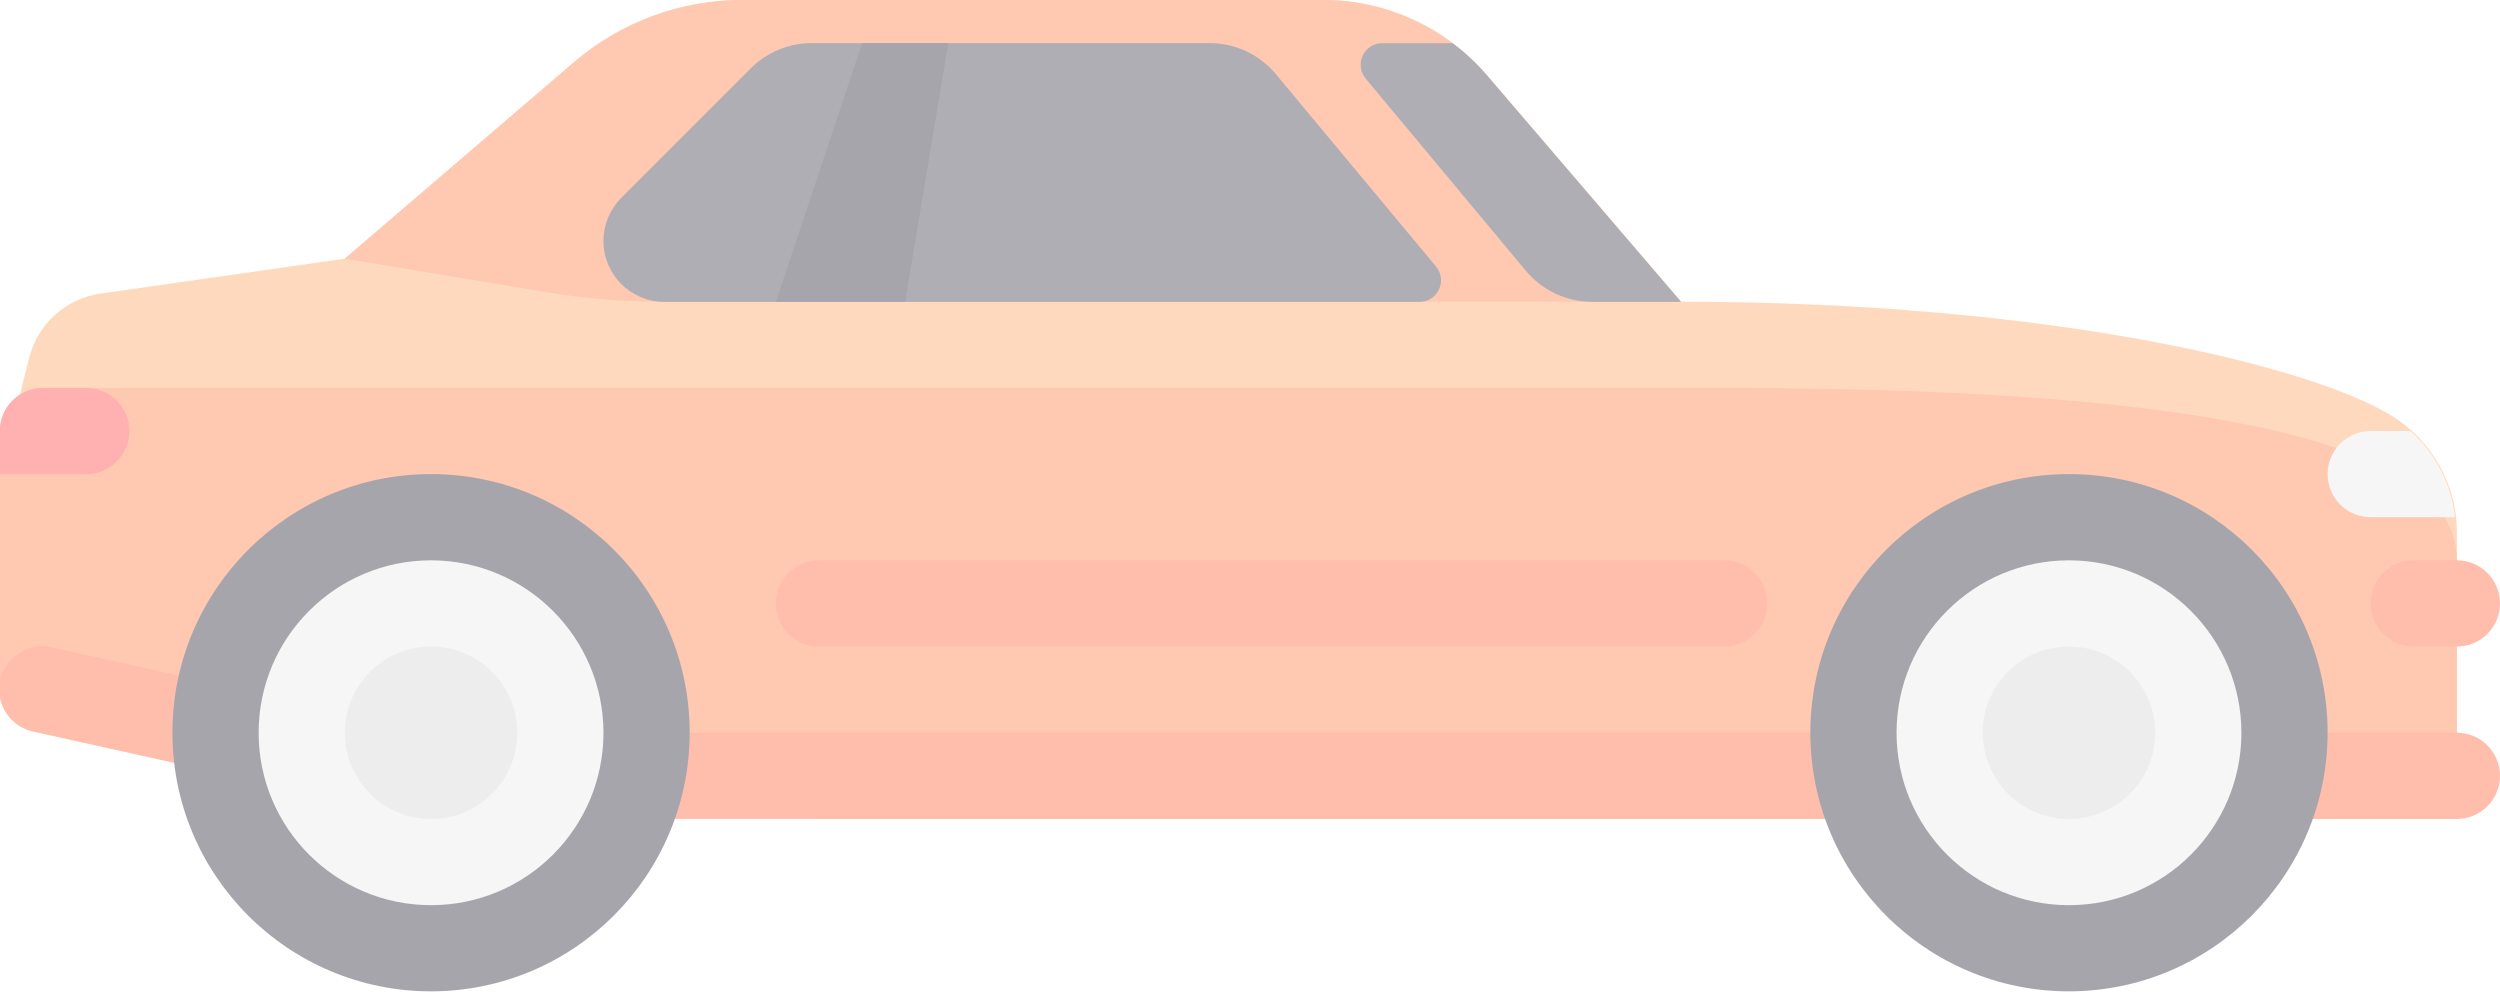
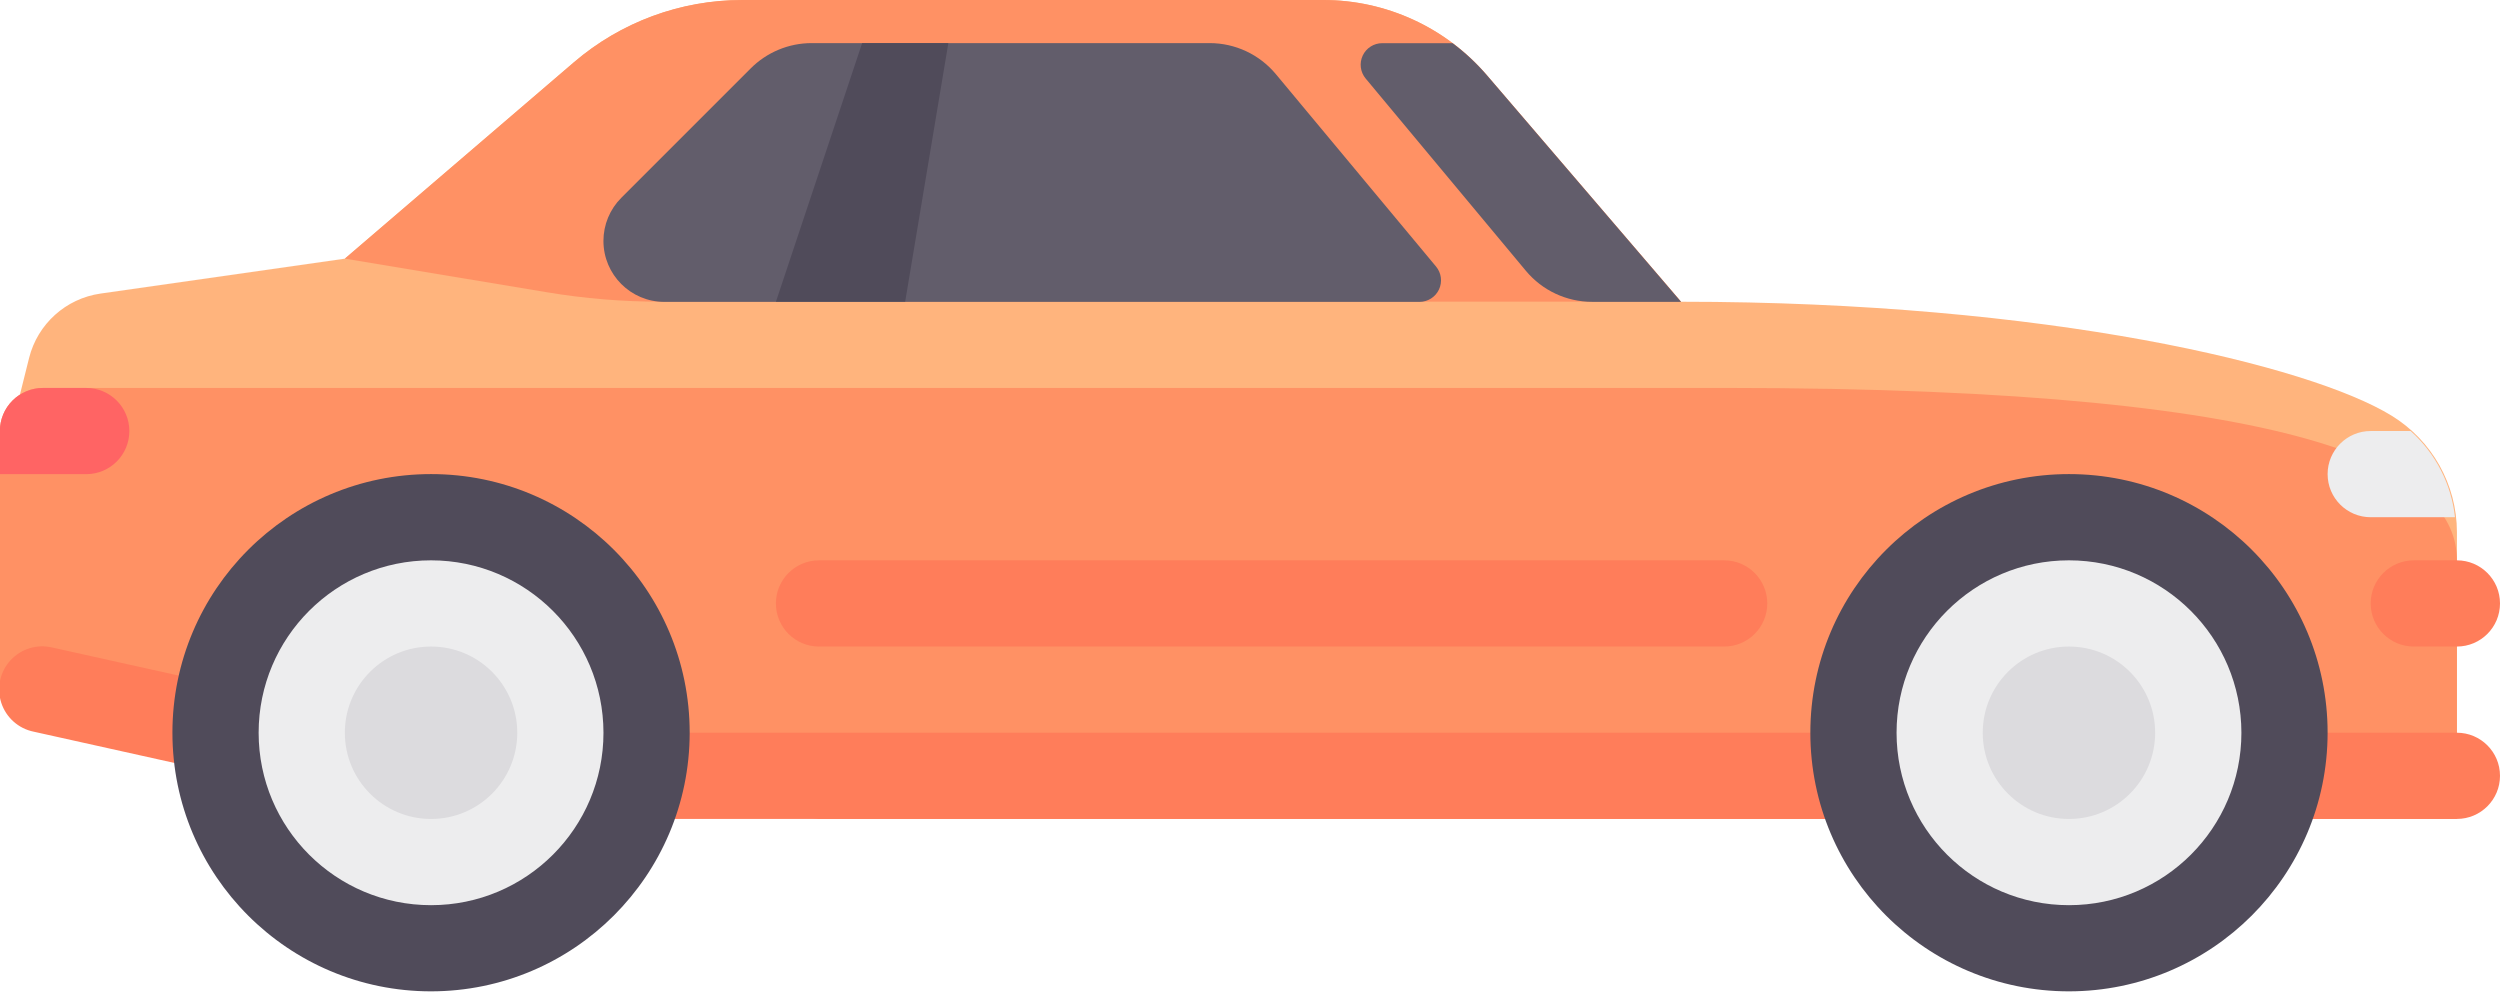
<svg xmlns="http://www.w3.org/2000/svg" width="68.901" height="27.322" viewBox="0 0 68.901 27.322">
-   <g id="automobile" transform="translate(0 0)" opacity="0.5">
-     <path id="Path_2726" data-name="Path 2726" d="M65.917,165.941c-2.238-1.378-9.455-3.14-19.583-3.14l-5.35-6.241a5.94,5.94,0,0,0-4.51-2.074H20.46a7.128,7.128,0,0,0-4.639,1.716l-6.313,5.412-6.734.962A2.376,2.376,0,0,0,.806,164.35l-.8,3.2,17.819,8.315H67.718v-6.716A3.768,3.768,0,0,0,65.917,165.941Z" transform="translate(-0.004 -154.485)" fill="#ffb47d" />
-     <path id="Path_2727" data-name="Path 2727" d="M67.716,238.683c0-2.376-3.564-4.752-20.195-4.752H1.192A1.188,1.188,0,0,0,0,235.119v7.128l22.571,3.564H67.717v-7.127Z" transform="translate(-0.003 -223.24)" fill="#ff9164" />
-     <path id="Path_2728" data-name="Path 2728" d="M67.712,289.277h-55.7L1.445,286.93a1.188,1.188,0,1,0-.515,2.319l10.691,2.376a1.169,1.169,0,0,0,.257.028H67.712a1.188,1.188,0,0,0,0-2.376Z" transform="translate(0.001 -269.083)" fill="#ff7d5a" />
-     <ellipse id="Ellipse_6" data-name="Ellipse 6" cx="5.94" cy="5.94" rx="5.94" ry="5.94" transform="translate(51.081 14.255)" fill="#ededee" />
-     <path id="Path_2729" data-name="Path 2729" d="M377.888,265.841a7.128,7.128,0,1,1,7.128-7.128A7.135,7.135,0,0,1,377.888,265.841Zm0-11.879a4.752,4.752,0,1,0,4.752,4.752A4.757,4.757,0,0,0,377.888,253.962Z" transform="translate(-320.866 -238.519)" fill="#504b5a" />
-     <ellipse id="Ellipse_7" data-name="Ellipse 7" cx="2.376" cy="2.376" rx="2.376" ry="2.376" transform="translate(54.645 17.819)" fill="#dcdbde" />
-     <ellipse id="Ellipse_8" data-name="Ellipse 8" cx="5.94" cy="5.94" rx="5.94" ry="5.94" transform="translate(5.94 14.255)" fill="#ededee" />
-     <path id="Path_2730" data-name="Path 2730" d="M42.442,265.841a7.128,7.128,0,1,1,7.128-7.128A7.135,7.135,0,0,1,42.442,265.841Zm0-11.879a4.752,4.752,0,1,0,4.752,4.752A4.757,4.757,0,0,0,42.442,253.962Z" transform="translate(-30.562 -238.519)" fill="#504b5a" />
-     <ellipse id="Ellipse_9" data-name="Ellipse 9" cx="2.376" cy="2.376" rx="2.376" ry="2.376" transform="translate(9.504 17.819)" fill="#dcdbde" />
-     <g id="Group_388" data-name="Group 388" transform="translate(21.384 15.443)">
-       <path id="Path_2731" data-name="Path 2731" d="M185.035,271.618H160.089a1.188,1.188,0,0,1-1.188-1.188h0a1.188,1.188,0,0,1,1.188-1.188h24.947a1.188,1.188,0,0,1,1.188,1.188h0A1.188,1.188,0,0,1,185.035,271.618Z" transform="translate(-158.901 -269.242)" fill="#ff7d5a" />
-       <path id="Path_2732" data-name="Path 2732" d="M487.894,271.618h-1.188a1.188,1.188,0,0,1-1.188-1.188h0a1.188,1.188,0,0,1,1.188-1.188h1.188a1.188,1.188,0,0,1,1.188,1.188h0A1.188,1.188,0,0,1,487.894,271.618Z" transform="translate(-441.565 -269.242)" fill="#ff7d5a" />
-     </g>
-     <path id="Path_2733" data-name="Path 2733" d="M70.624,161.612l6.313-5.412a7.128,7.128,0,0,1,4.639-1.716H97.59a5.94,5.94,0,0,1,4.51,2.074l5.35,6.241H79.324a19.009,19.009,0,0,1-3.125-.259Z" transform="translate(-61.12 -154.484)" fill="#ff9164" />
-     <path id="Path_2734" data-name="Path 2734" d="M142.117,164.167a2.376,2.376,0,0,0-1.825-.855H129.321a2.375,2.375,0,0,0-1.68.7l-3.564,3.564a1.68,1.68,0,0,0-.492,1.188h0a1.68,1.68,0,0,0,1.68,1.68h20.811a.594.594,0,0,0,.456-.974Z" transform="translate(-106.954 -162.124)" fill="#625d6b" />
-     <path id="Path_2735" data-name="Path 2735" d="M162.462,170.439H158.9l2.376-7.127h2.376Z" transform="translate(-137.515 -162.124)" fill="#504b5a" />
-     <path id="Path_2736" data-name="Path 2736" d="M478.978,242.759h-1.1a1.188,1.188,0,0,0,0,2.376H480.2A3.72,3.72,0,0,0,478.978,242.759Z" transform="translate(-412.54 -230.88)" fill="#ededee" />
-     <path id="Path_2737" data-name="Path 2737" d="M282.138,164.2a5.931,5.931,0,0,0-.947-.886h-1.939a.594.594,0,0,0-.456.974l4.416,5.3a2.376,2.376,0,0,0,1.825.855h2.451Z" transform="translate(-241.158 -162.124)" fill="#625d6b" />
-     <path id="Path_2738" data-name="Path 2738" d="M0,235.12v1.188H2.38a1.188,1.188,0,0,0,0-2.376H1.192A1.188,1.188,0,0,0,0,235.12Z" transform="translate(-0.003 -223.241)" fill="#ff6464" />
+   <g id="Group_636" data-name="Group 636" transform="translate(-535 -1289)">
+     <path id="Path_2726" data-name="Path 2726" d="M65.917,165.941c-2.238-1.378-9.455-3.14-19.583-3.14l-5.35-6.241a5.94,5.94,0,0,0-4.51-2.074H20.46a7.128,7.128,0,0,0-4.639,1.716l-6.313,5.412-6.734.962A2.376,2.376,0,0,0,.806,164.35l-.8,3.2,17.819,8.315H67.718v-6.716A3.768,3.768,0,0,0,65.917,165.941Z" transform="translate(534.996 1134.515)" fill="#ffb47d" />
+     <path id="Path_2727" data-name="Path 2727" d="M67.716,238.683c0-2.376-3.564-4.752-20.195-4.752H1.192A1.188,1.188,0,0,0,0,235.119v7.128l22.571,3.564H67.717v-7.127Z" transform="translate(534.997 1065.76)" fill="#ff9164" />
+     <path id="Path_2728" data-name="Path 2728" d="M67.712,289.277h-55.7L1.445,286.93a1.188,1.188,0,1,0-.515,2.319l10.691,2.376a1.169,1.169,0,0,0,.257.028H67.712a1.188,1.188,0,0,0,0-2.376Z" transform="translate(535.001 1019.917)" fill="#ff7d5a" />
+     <ellipse id="Ellipse_6" data-name="Ellipse 6" cx="5.94" cy="5.94" rx="5.94" ry="5.94" transform="translate(586.081 1303.255)" fill="#ededee" />
+     <path id="Path_2729" data-name="Path 2729" d="M377.888,265.841a7.128,7.128,0,1,1,7.128-7.128A7.135,7.135,0,0,1,377.888,265.841Zm0-11.879a4.752,4.752,0,1,0,4.752,4.752A4.757,4.757,0,0,0,377.888,253.962Z" transform="translate(214.134 1050.481)" fill="#504b5a" />
+     <ellipse id="Ellipse_7" data-name="Ellipse 7" cx="2.376" cy="2.376" rx="2.376" ry="2.376" transform="translate(589.645 1306.819)" fill="#dcdbde" />
+     <ellipse id="Ellipse_8" data-name="Ellipse 8" cx="5.94" cy="5.94" rx="5.94" ry="5.94" transform="translate(540.94 1303.255)" fill="#ededee" />
+     <path id="Path_2730" data-name="Path 2730" d="M42.442,265.841a7.128,7.128,0,1,1,7.128-7.128A7.135,7.135,0,0,1,42.442,265.841Zm0-11.879a4.752,4.752,0,1,0,4.752,4.752A4.757,4.757,0,0,0,42.442,253.962Z" transform="translate(504.438 1050.481)" fill="#504b5a" />
+     <ellipse id="Ellipse_9" data-name="Ellipse 9" cx="2.376" cy="2.376" rx="2.376" ry="2.376" transform="translate(544.504 1306.819)" fill="#dcdbde" />
+     <path id="Path_2731" data-name="Path 2731" d="M185.035,271.618H160.089a1.188,1.188,0,0,1-1.188-1.188h0a1.188,1.188,0,0,1,1.188-1.188h24.947a1.188,1.188,0,0,1,1.188,1.188h0A1.188,1.188,0,0,1,185.035,271.618Z" transform="translate(397.483 1035.201)" fill="#ff7d5a" />
+     <path id="Path_2732" data-name="Path 2732" d="M487.894,271.618h-1.188a1.188,1.188,0,0,1-1.188-1.188h0a1.188,1.188,0,0,1,1.188-1.188h1.188a1.188,1.188,0,0,1,1.188,1.188h0A1.188,1.188,0,0,1,487.894,271.618Z" transform="translate(114.819 1035.201)" fill="#ff7d5a" />
+     <path id="Path_2733" data-name="Path 2733" d="M70.624,161.612l6.313-5.412a7.128,7.128,0,0,1,4.639-1.716H97.59a5.94,5.94,0,0,1,4.51,2.074l5.35,6.241H79.324a19.009,19.009,0,0,1-3.125-.259Z" transform="translate(473.88 1134.516)" fill="#ff9164" />
+     <path id="Path_2734" data-name="Path 2734" d="M142.117,164.167a2.376,2.376,0,0,0-1.825-.855H129.321a2.375,2.375,0,0,0-1.68.7l-3.564,3.564a1.68,1.68,0,0,0-.492,1.188h0a1.68,1.68,0,0,0,1.68,1.68h20.811a.594.594,0,0,0,.456-.974Z" transform="translate(428.046 1126.876)" fill="#625d6b" />
+     <path id="Path_2735" data-name="Path 2735" d="M162.462,170.439H158.9l2.376-7.127h2.376Z" transform="translate(397.485 1126.876)" fill="#504b5a" />
+     <path id="Path_2736" data-name="Path 2736" d="M478.978,242.759h-1.1a1.188,1.188,0,0,0,0,2.376H480.2A3.72,3.72,0,0,0,478.978,242.759Z" transform="translate(122.46 1058.12)" fill="#ededee" />
+     <path id="Path_2737" data-name="Path 2737" d="M282.138,164.2a5.931,5.931,0,0,0-.947-.886h-1.939a.594.594,0,0,0-.456.974l4.416,5.3a2.376,2.376,0,0,0,1.825.855h2.451Z" transform="translate(293.842 1126.876)" fill="#625d6b" />
+     <path id="Path_2738" data-name="Path 2738" d="M0,235.12v1.188H2.38a1.188,1.188,0,0,0,0-2.376H1.192A1.188,1.188,0,0,0,0,235.12Z" transform="translate(534.997 1065.76)" fill="#ff6464" />
  </g>
</svg>
